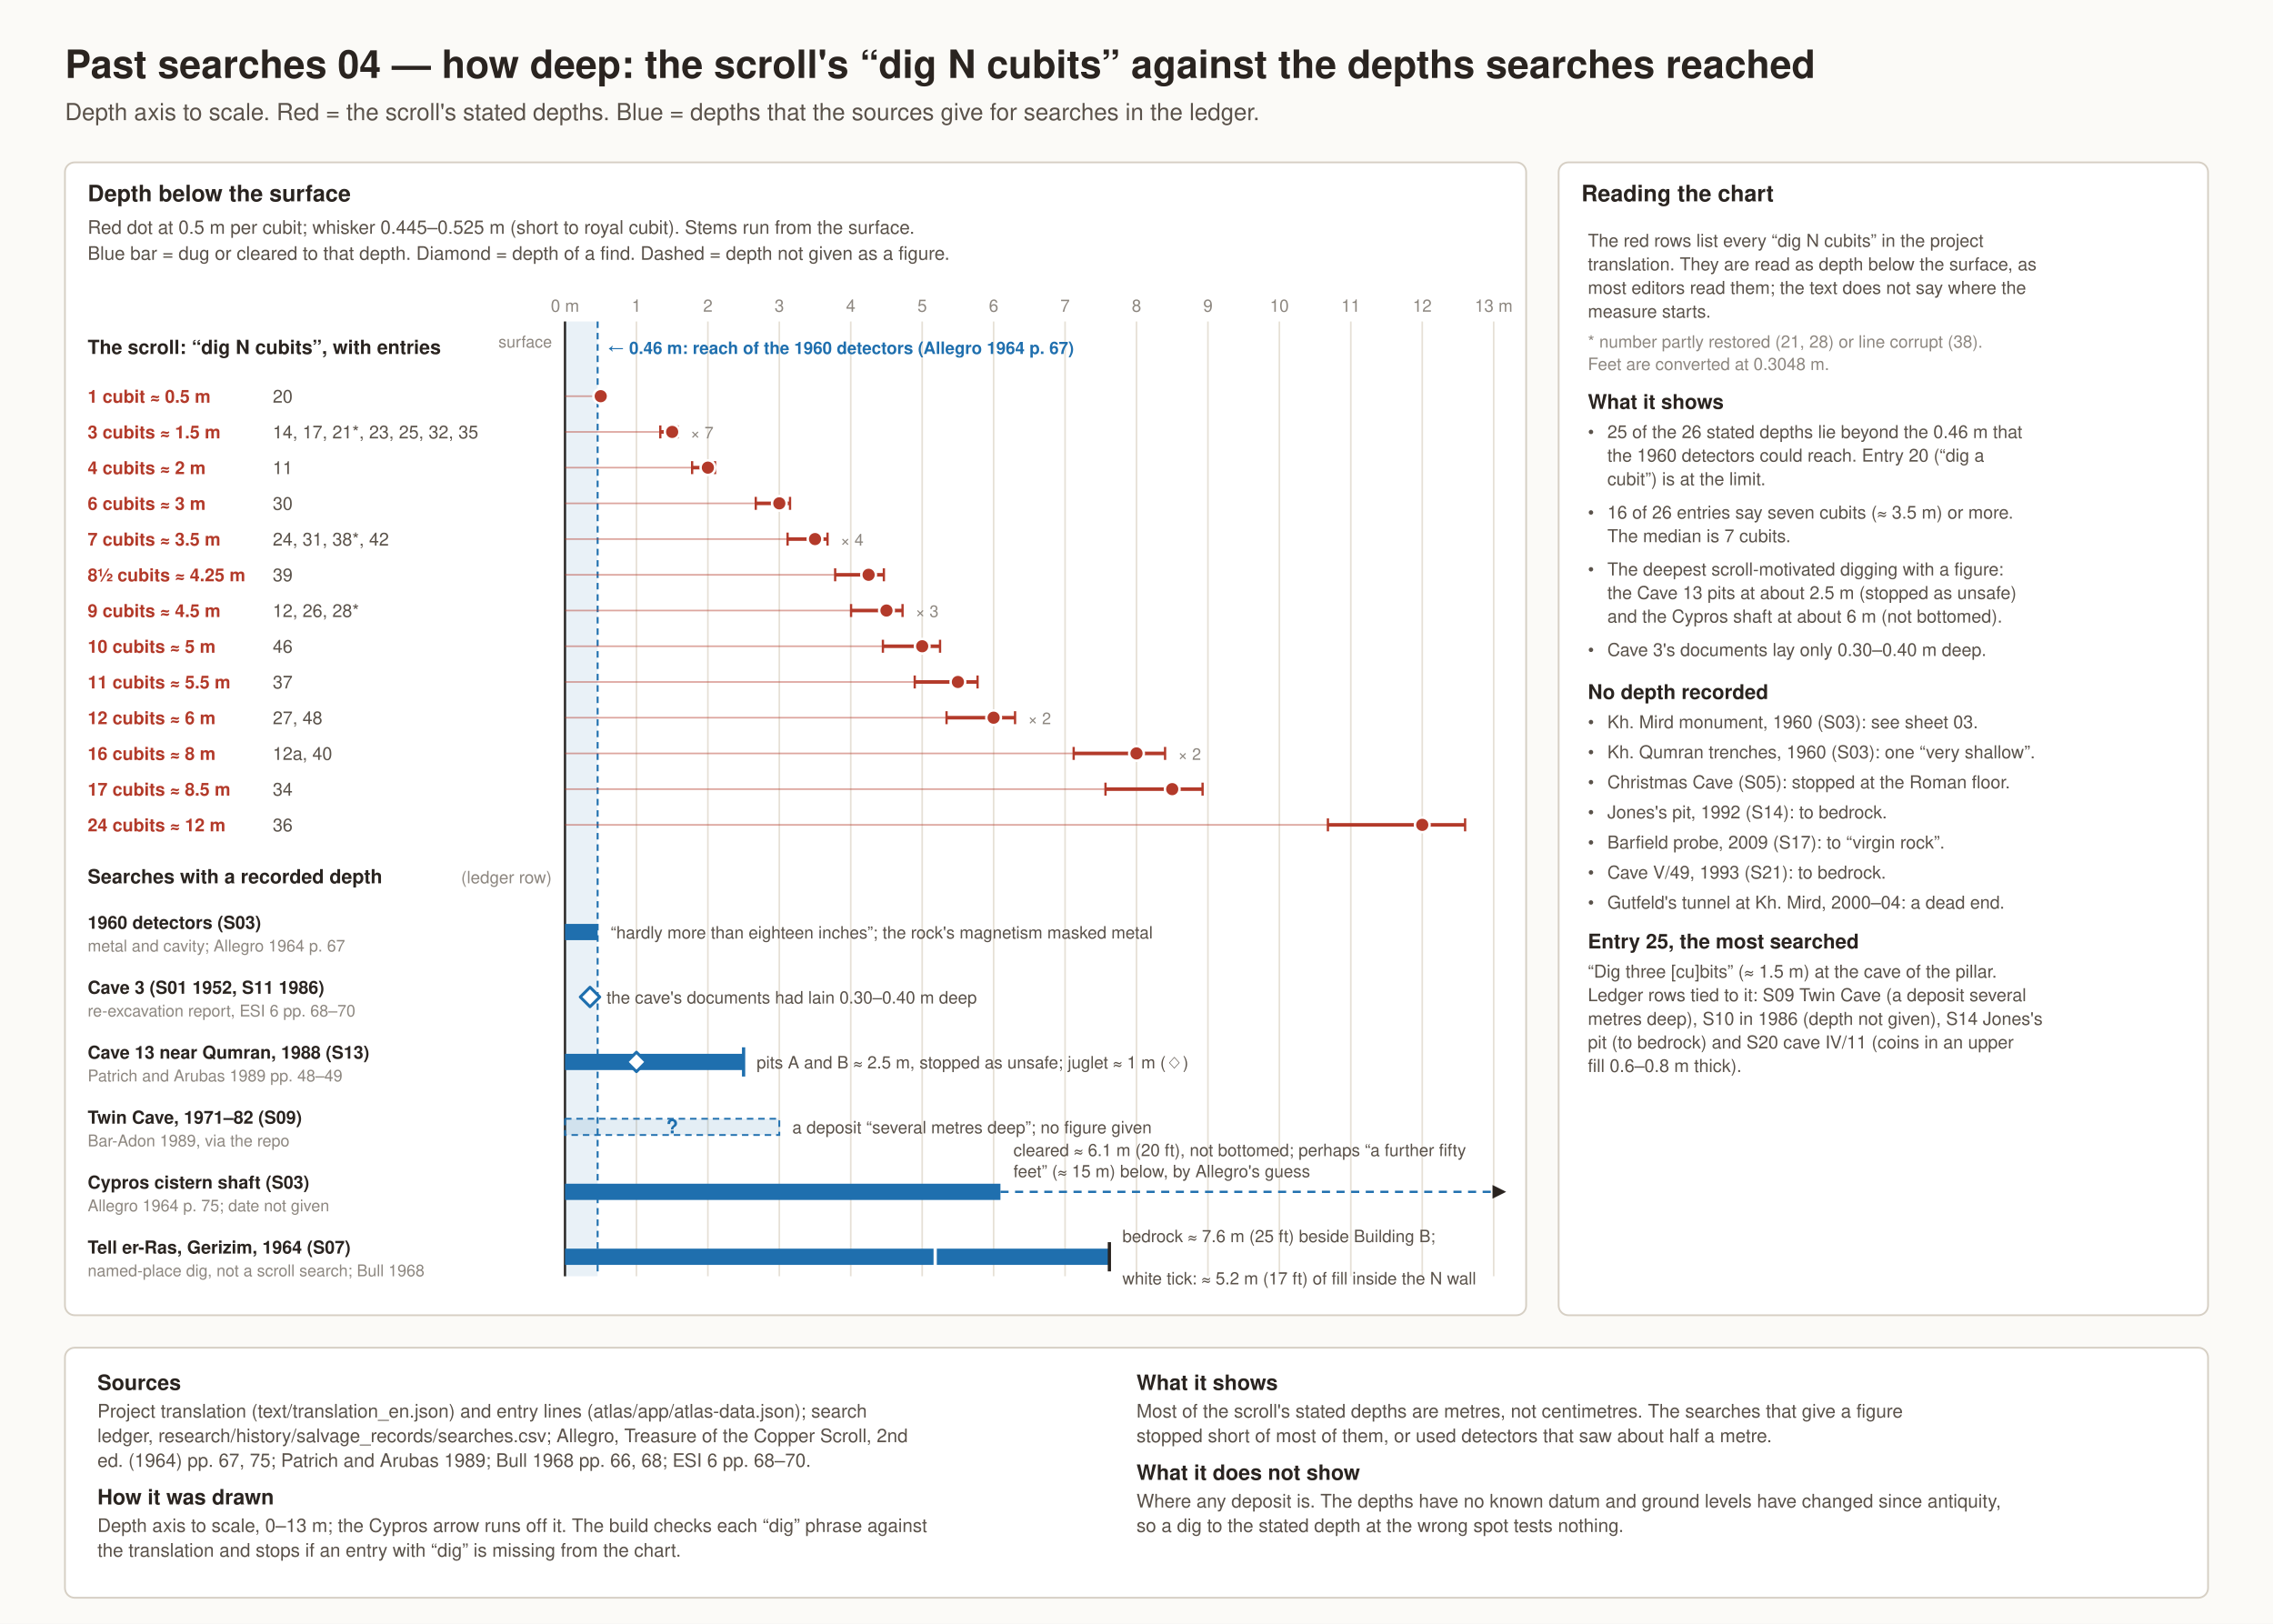
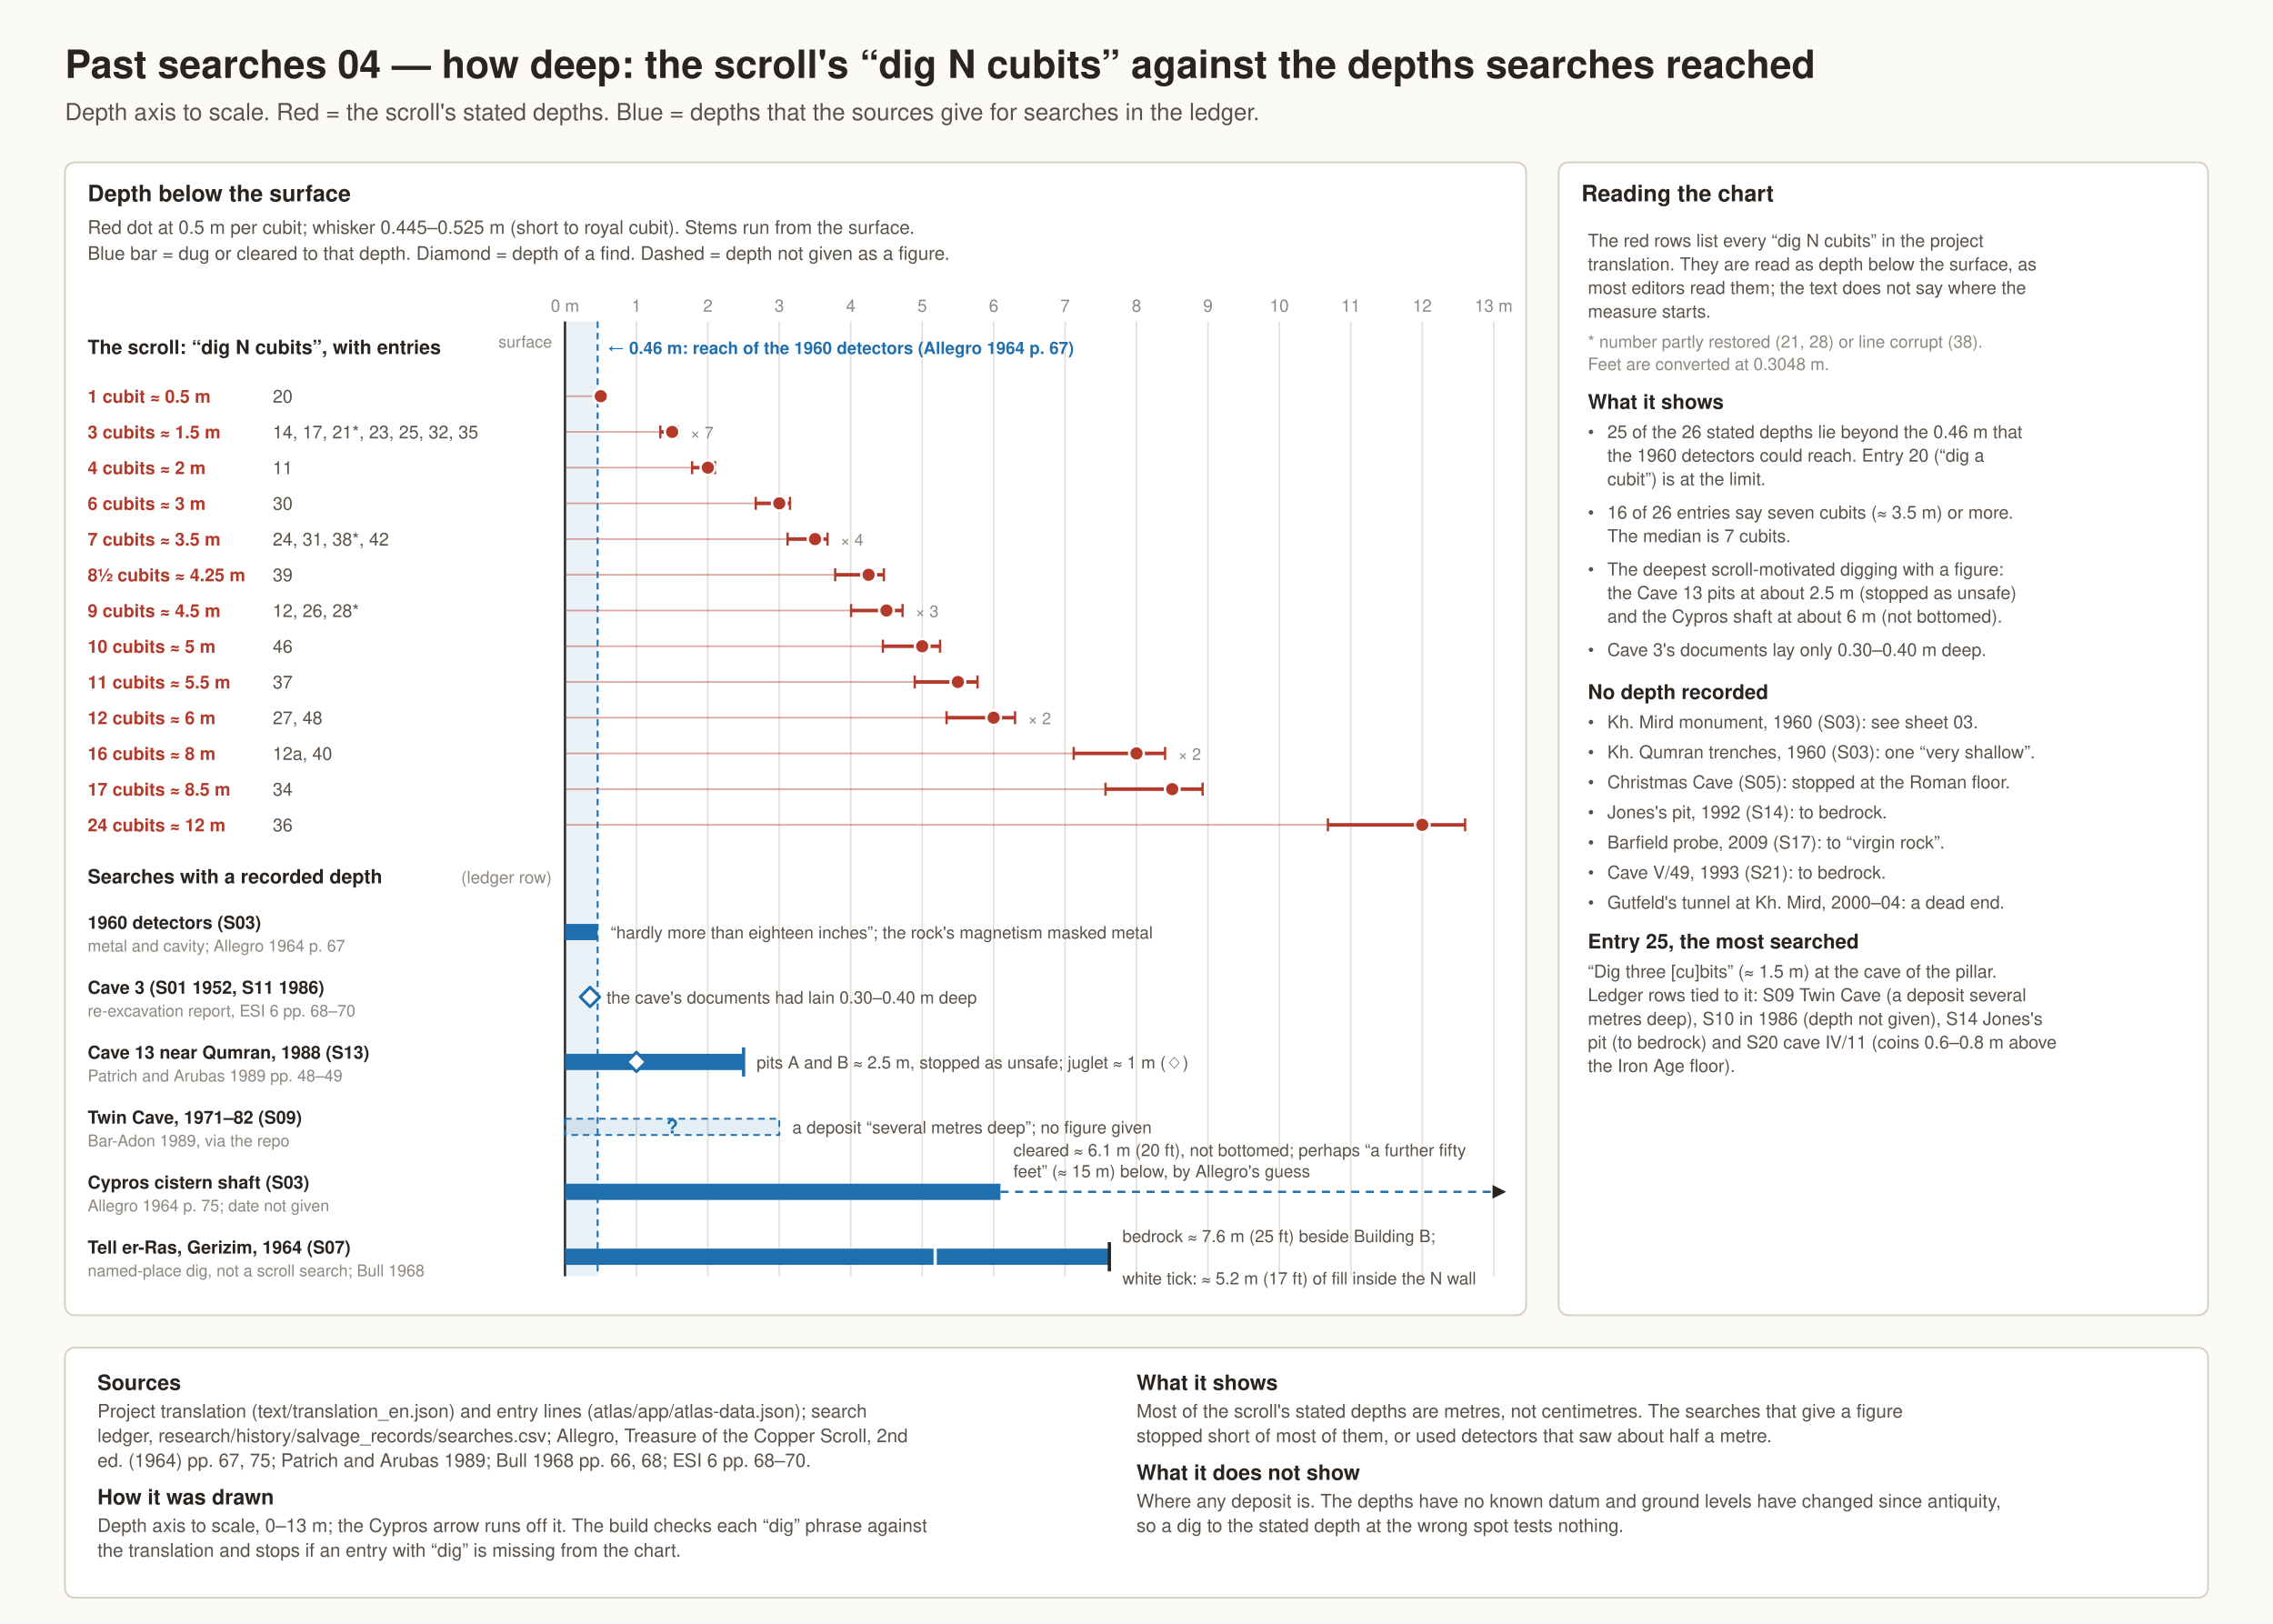
<svg xmlns="http://www.w3.org/2000/svg" viewBox="0 0 1400 1000" width="1400" height="1000" font-family="Helvetica Neue, Helvetica, Arial, DejaVu Sans, sans-serif">
  <defs>
    <marker id="ah-ink" viewBox="0 0 10 10" refX="8" refY="5" markerWidth="6" markerHeight="6" orient="auto-start-reverse">
      <path d="M0,0 L10,5 L0,10 z" fill="#2a2420" />
    </marker>
    <marker id="ah-ochre" viewBox="0 0 10 10" refX="8" refY="5" markerWidth="6" markerHeight="6" orient="auto-start-reverse">
      <path d="M0,0 L10,5 L0,10 z" fill="#8a5a17" />
    </marker>
    <marker id="ah-blue" viewBox="0 0 10 10" refX="8" refY="5" markerWidth="6" markerHeight="6" orient="auto-start-reverse">
      <path d="M0,0 L10,5 L0,10 z" fill="#245b82" />
    </marker>
    <marker id="ah-red" viewBox="0 0 10 10" refX="8" refY="5" markerWidth="6" markerHeight="6" orient="auto-start-reverse">
      <path d="M0,0 L10,5 L0,10 z" fill="#8e2e22" />
    </marker>
    <pattern id="hatch" width="4" height="4" patternUnits="userSpaceOnUse" patternTransform="rotate(45)">
      <rect width="4" height="4" fill="#efe3cf" />
      <line x1="0" y1="0" x2="0" y2="4" stroke="#8a5a17" stroke-width="1.2" />
    </pattern>
    <pattern id="rockfill" width="8" height="8" patternUnits="userSpaceOnUse">
      <rect width="8" height="8" fill="#e7dfd0" />
      <circle cx="2" cy="2" r="0.8" fill="#a49a8b" />
      <circle cx="6" cy="6" r="0.6" fill="#a49a8b" />
    </pattern>
    <pattern id="field" width="10" height="10" patternUnits="userSpaceOnUse">
      <rect width="10" height="10" fill="#eef1e4" />
      <line x1="0" y1="5" x2="10" y2="5" stroke="#b9c4a0" stroke-width="0.8" />
    </pattern>
    <pattern id="earth" width="6" height="6" patternUnits="userSpaceOnUse">
      <rect width="6" height="6" fill="#efe6d6" />
      <circle cx="3" cy="3" r="0.9" fill="#c9b897" />
    </pattern>
  </defs>
  <rect width="1400" height="1000" fill="#fbfaf7" />
  <text x="40.0" y="48.0" font-size="24" fill="#2a2420" font-weight="700">Past searches 04 — how deep: the scroll's “dig N cubits” against the depths searches reached</text>
  <text x="40.0" y="74.0" font-size="14.5" fill="#5a524a">Depth axis to scale. Red = the scroll's stated depths. Blue = depths that the sources give for searches in the ledger.</text>
  <rect x="40.0" y="100.0" width="900.0" height="710.0" fill="#ffffff" stroke="#d6cfc4" stroke-width="1.1" rx="6" />
  <text x="54.0" y="124.0" font-size="14" fill="#2a2420" font-weight="700">Depth below the surface</text>
  <text x="54.0" y="144.0" font-size="11.5" fill="#5a524a">Red dot at 0.5 m per cubit; whisker 0.445–0.525 m (short to royal cubit). Stems run from the surface.</text>
  <text x="54.0" y="160.0" font-size="11.5" fill="#5a524a">Blue bar = dug or cleared to that depth. Diamond = depth of a find. Dashed = depth not given as a figure.</text>
  <line x1="348.0" y1="198.0" x2="348.0" y2="786.0" stroke="#e6e0d6" stroke-width="1" />
  <text x="348.0" y="192.0" font-size="10.5" fill="#8d8780" text-anchor="middle">0 m</text>
  <line x1="392.0" y1="198.0" x2="392.0" y2="786.0" stroke="#e6e0d6" stroke-width="1" />
  <text x="392.0" y="192.0" font-size="10.5" fill="#8d8780" text-anchor="middle">1</text>
  <line x1="436.0" y1="198.0" x2="436.0" y2="786.0" stroke="#e6e0d6" stroke-width="1" />
  <text x="436.0" y="192.0" font-size="10.5" fill="#8d8780" text-anchor="middle">2</text>
  <line x1="480.0" y1="198.0" x2="480.0" y2="786.0" stroke="#e6e0d6" stroke-width="1" />
  <text x="480.0" y="192.0" font-size="10.5" fill="#8d8780" text-anchor="middle">3</text>
  <line x1="524.0" y1="198.0" x2="524.0" y2="786.0" stroke="#e6e0d6" stroke-width="1" />
  <text x="524.0" y="192.0" font-size="10.5" fill="#8d8780" text-anchor="middle">4</text>
  <line x1="568.0" y1="198.0" x2="568.0" y2="786.0" stroke="#e6e0d6" stroke-width="1" />
  <text x="568.0" y="192.0" font-size="10.5" fill="#8d8780" text-anchor="middle">5</text>
  <line x1="612.0" y1="198.0" x2="612.0" y2="786.0" stroke="#e6e0d6" stroke-width="1" />
  <text x="612.0" y="192.0" font-size="10.5" fill="#8d8780" text-anchor="middle">6</text>
  <line x1="656.0" y1="198.0" x2="656.0" y2="786.0" stroke="#e6e0d6" stroke-width="1" />
  <text x="656.0" y="192.0" font-size="10.5" fill="#8d8780" text-anchor="middle">7</text>
  <line x1="700.0" y1="198.0" x2="700.0" y2="786.0" stroke="#e6e0d6" stroke-width="1" />
  <text x="700.0" y="192.0" font-size="10.5" fill="#8d8780" text-anchor="middle">8</text>
  <line x1="744.0" y1="198.0" x2="744.0" y2="786.0" stroke="#e6e0d6" stroke-width="1" />
  <text x="744.0" y="192.0" font-size="10.5" fill="#8d8780" text-anchor="middle">9</text>
  <line x1="788.0" y1="198.0" x2="788.0" y2="786.0" stroke="#e6e0d6" stroke-width="1" />
  <text x="788.0" y="192.0" font-size="10.5" fill="#8d8780" text-anchor="middle">10</text>
  <line x1="832.0" y1="198.0" x2="832.0" y2="786.0" stroke="#e6e0d6" stroke-width="1" />
  <text x="832.0" y="192.0" font-size="10.5" fill="#8d8780" text-anchor="middle">11</text>
  <line x1="876.0" y1="198.0" x2="876.0" y2="786.0" stroke="#e6e0d6" stroke-width="1" />
  <text x="876.0" y="192.0" font-size="10.5" fill="#8d8780" text-anchor="middle">12</text>
  <line x1="920.0" y1="198.0" x2="920.0" y2="786.0" stroke="#e6e0d6" stroke-width="1" />
  <text x="920.0" y="192.0" font-size="10.5" fill="#8d8780" text-anchor="middle">13 m</text>
  <line x1="348.0" y1="198.0" x2="348.0" y2="786.0" stroke="#2a2420" stroke-width="1.4" />
  <text x="340.0" y="214.0" font-size="10" fill="#8d8780" text-anchor="end">surface</text>
  <rect x="348.0" y="198.0" width="20.1" height="588.0" fill="#1f6fae" stroke="none" stroke-width="1.0" fill-opacity="0.1" />
  <line x1="368.1" y1="198.0" x2="368.1" y2="786.0" stroke="#1f6fae" stroke-width="1.2" stroke-dasharray="4 3" />
  <text x="54.0" y="218.0" font-size="12" fill="#2a2420" font-weight="700">The scroll: “dig N cubits”, with entries</text>
  <text x="374.1" y="218.0" font-size="10.5" fill="#1f6fae" font-weight="600">← 0.46 m: reach of the 1960 detectors (Allegro 1964 p. 67)</text>
  <text x="54.0" y="248.0" font-size="11" fill="#b33a2a" font-weight="600">1 cubit ≈ 0.5 m</text>
  <text x="168.0" y="248.0" font-size="11" fill="#5a524a">20</text>
  <line x1="348.0" y1="244.0" x2="370.0" y2="244.0" stroke="#b33a2a" stroke-width="1" opacity="0.45" />
  <line x1="367.6" y1="244.0" x2="371.1" y2="244.0" stroke="#b33a2a" stroke-width="2.2" />
  <line x1="367.6" y1="240.0" x2="367.6" y2="248.0" stroke="#b33a2a" stroke-width="1.4" />
  <line x1="371.1" y1="240.0" x2="371.1" y2="248.0" stroke="#b33a2a" stroke-width="1.4" />
  <circle cx="370.0" cy="244.0" r="4.5" fill="#b33a2a" stroke="#ffffff" stroke-width="1.5" />
  <text x="54.0" y="270.0" font-size="11" fill="#b33a2a" font-weight="600">3 cubits ≈ 1.5 m</text>
  <text x="168.0" y="270.0" font-size="11" fill="#5a524a">14, 17, 21*, 23, 25, 32, 35</text>
  <line x1="348.0" y1="266.0" x2="414.0" y2="266.0" stroke="#b33a2a" stroke-width="1" opacity="0.45" />
  <line x1="406.7" y1="266.0" x2="417.3" y2="266.0" stroke="#b33a2a" stroke-width="2.2" />
  <line x1="406.7" y1="262.0" x2="406.7" y2="270.0" stroke="#b33a2a" stroke-width="1.4" />
  <line x1="417.3" y1="262.0" x2="417.3" y2="270.0" stroke="#b33a2a" stroke-width="1.4" />
  <circle cx="414.0" cy="266.0" r="4.5" fill="#b33a2a" stroke="#ffffff" stroke-width="1.5" />
  <text x="425.3" y="270.0" font-size="10" fill="#8d8780">× 7</text>
  <text x="54.0" y="292.0" font-size="11" fill="#b33a2a" font-weight="600">4 cubits ≈ 2 m</text>
  <text x="168.0" y="292.0" font-size="11" fill="#5a524a">11</text>
  <line x1="348.0" y1="288.0" x2="436.0" y2="288.0" stroke="#b33a2a" stroke-width="1" opacity="0.45" />
  <line x1="426.3" y1="288.0" x2="440.4" y2="288.0" stroke="#b33a2a" stroke-width="2.2" />
  <line x1="426.3" y1="284.0" x2="426.3" y2="292.0" stroke="#b33a2a" stroke-width="1.4" />
  <line x1="440.4" y1="284.0" x2="440.4" y2="292.0" stroke="#b33a2a" stroke-width="1.4" />
  <circle cx="436.0" cy="288.0" r="4.5" fill="#b33a2a" stroke="#ffffff" stroke-width="1.5" />
  <text x="54.0" y="314.0" font-size="11" fill="#b33a2a" font-weight="600">6 cubits ≈ 3 m</text>
  <text x="168.0" y="314.0" font-size="11" fill="#5a524a">30</text>
  <line x1="348.0" y1="310.0" x2="480.0" y2="310.0" stroke="#b33a2a" stroke-width="1" opacity="0.45" />
  <line x1="465.5" y1="310.0" x2="486.6" y2="310.0" stroke="#b33a2a" stroke-width="2.2" />
  <line x1="465.5" y1="306.0" x2="465.5" y2="314.0" stroke="#b33a2a" stroke-width="1.4" />
  <line x1="486.6" y1="306.0" x2="486.6" y2="314.0" stroke="#b33a2a" stroke-width="1.4" />
  <circle cx="480.0" cy="310.0" r="4.5" fill="#b33a2a" stroke="#ffffff" stroke-width="1.5" />
  <text x="54.0" y="336.0" font-size="11" fill="#b33a2a" font-weight="600">7 cubits ≈ 3.5 m</text>
  <text x="168.0" y="336.0" font-size="11" fill="#5a524a">24, 31, 38*, 42</text>
  <line x1="348.0" y1="332.0" x2="502.0" y2="332.0" stroke="#b33a2a" stroke-width="1" opacity="0.45" />
  <line x1="485.1" y1="332.0" x2="509.7" y2="332.0" stroke="#b33a2a" stroke-width="2.2" />
  <line x1="485.1" y1="328.0" x2="485.1" y2="336.0" stroke="#b33a2a" stroke-width="1.4" />
  <line x1="509.7" y1="328.0" x2="509.7" y2="336.0" stroke="#b33a2a" stroke-width="1.4" />
  <circle cx="502.0" cy="332.0" r="4.5" fill="#b33a2a" stroke="#ffffff" stroke-width="1.5" />
  <text x="517.7" y="336.0" font-size="10" fill="#8d8780">× 4</text>
  <text x="54.0" y="358.0" font-size="11" fill="#b33a2a" font-weight="600">8½ cubits ≈ 4.25 m</text>
  <text x="168.0" y="358.0" font-size="11" fill="#5a524a">39</text>
  <line x1="348.0" y1="354.0" x2="535.0" y2="354.0" stroke="#b33a2a" stroke-width="1" opacity="0.45" />
  <line x1="514.4" y1="354.0" x2="544.4" y2="354.0" stroke="#b33a2a" stroke-width="2.2" />
  <line x1="514.4" y1="350.0" x2="514.4" y2="358.0" stroke="#b33a2a" stroke-width="1.4" />
  <line x1="544.4" y1="350.0" x2="544.4" y2="358.0" stroke="#b33a2a" stroke-width="1.4" />
  <circle cx="535.0" cy="354.0" r="4.5" fill="#b33a2a" stroke="#ffffff" stroke-width="1.5" />
  <text x="54.0" y="380.0" font-size="11" fill="#b33a2a" font-weight="600">9 cubits ≈ 4.5 m</text>
  <text x="168.0" y="380.0" font-size="11" fill="#5a524a">12, 26, 28*</text>
  <line x1="348.0" y1="376.0" x2="546.0" y2="376.0" stroke="#b33a2a" stroke-width="1" opacity="0.45" />
  <line x1="524.2" y1="376.0" x2="555.9" y2="376.0" stroke="#b33a2a" stroke-width="2.2" />
  <line x1="524.2" y1="372.0" x2="524.2" y2="380.0" stroke="#b33a2a" stroke-width="1.4" />
  <line x1="555.9" y1="372.0" x2="555.9" y2="380.0" stroke="#b33a2a" stroke-width="1.4" />
  <circle cx="546.0" cy="376.0" r="4.5" fill="#b33a2a" stroke="#ffffff" stroke-width="1.5" />
  <text x="563.9" y="380.0" font-size="10" fill="#8d8780">× 3</text>
  <text x="54.0" y="402.0" font-size="11" fill="#b33a2a" font-weight="600">10 cubits ≈ 5 m</text>
  <text x="168.0" y="402.0" font-size="11" fill="#5a524a">46</text>
  <line x1="348.0" y1="398.0" x2="568.0" y2="398.0" stroke="#b33a2a" stroke-width="1" opacity="0.45" />
  <line x1="543.8" y1="398.0" x2="579.0" y2="398.0" stroke="#b33a2a" stroke-width="2.2" />
  <line x1="543.8" y1="394.0" x2="543.8" y2="402.0" stroke="#b33a2a" stroke-width="1.4" />
  <line x1="579.0" y1="394.0" x2="579.0" y2="402.0" stroke="#b33a2a" stroke-width="1.4" />
  <circle cx="568.0" cy="398.0" r="4.5" fill="#b33a2a" stroke="#ffffff" stroke-width="1.5" />
  <text x="54.0" y="424.0" font-size="11" fill="#b33a2a" font-weight="600">11 cubits ≈ 5.5 m</text>
  <text x="168.0" y="424.0" font-size="11" fill="#5a524a">37</text>
  <line x1="348.0" y1="420.0" x2="590.0" y2="420.0" stroke="#b33a2a" stroke-width="1" opacity="0.45" />
  <line x1="563.4" y1="420.0" x2="602.1" y2="420.0" stroke="#b33a2a" stroke-width="2.2" />
  <line x1="563.4" y1="416.0" x2="563.4" y2="424.0" stroke="#b33a2a" stroke-width="1.4" />
  <line x1="602.1" y1="416.0" x2="602.1" y2="424.0" stroke="#b33a2a" stroke-width="1.4" />
  <circle cx="590.0" cy="420.0" r="4.5" fill="#b33a2a" stroke="#ffffff" stroke-width="1.5" />
  <text x="54.0" y="446.0" font-size="11" fill="#b33a2a" font-weight="600">12 cubits ≈ 6 m</text>
  <text x="168.0" y="446.0" font-size="11" fill="#5a524a">27, 48</text>
  <line x1="348.0" y1="442.0" x2="612.0" y2="442.0" stroke="#b33a2a" stroke-width="1" opacity="0.45" />
  <line x1="583.0" y1="442.0" x2="625.2" y2="442.0" stroke="#b33a2a" stroke-width="2.2" />
  <line x1="583.0" y1="438.0" x2="583.0" y2="446.0" stroke="#b33a2a" stroke-width="1.4" />
  <line x1="625.2" y1="438.0" x2="625.2" y2="446.0" stroke="#b33a2a" stroke-width="1.4" />
  <circle cx="612.0" cy="442.0" r="4.5" fill="#b33a2a" stroke="#ffffff" stroke-width="1.5" />
  <text x="633.2" y="446.0" font-size="10" fill="#8d8780">× 2</text>
  <text x="54.0" y="468.0" font-size="11" fill="#b33a2a" font-weight="600">16 cubits ≈ 8 m</text>
  <text x="168.0" y="468.0" font-size="11" fill="#5a524a">12a, 40</text>
  <line x1="348.0" y1="464.0" x2="700.0" y2="464.0" stroke="#b33a2a" stroke-width="1" opacity="0.45" />
  <line x1="661.3" y1="464.0" x2="717.6" y2="464.0" stroke="#b33a2a" stroke-width="2.2" />
  <line x1="661.3" y1="460.0" x2="661.3" y2="468.0" stroke="#b33a2a" stroke-width="1.4" />
  <line x1="717.6" y1="460.0" x2="717.6" y2="468.0" stroke="#b33a2a" stroke-width="1.4" />
  <circle cx="700.0" cy="464.0" r="4.5" fill="#b33a2a" stroke="#ffffff" stroke-width="1.5" />
  <text x="725.6" y="468.0" font-size="10" fill="#8d8780">× 2</text>
  <text x="54.0" y="490.0" font-size="11" fill="#b33a2a" font-weight="600">17 cubits ≈ 8.5 m</text>
  <text x="168.0" y="490.0" font-size="11" fill="#5a524a">34</text>
  <line x1="348.0" y1="486.0" x2="722.0" y2="486.0" stroke="#b33a2a" stroke-width="1" opacity="0.45" />
  <line x1="680.9" y1="486.0" x2="740.7" y2="486.0" stroke="#b33a2a" stroke-width="2.2" />
  <line x1="680.9" y1="482.0" x2="680.9" y2="490.0" stroke="#b33a2a" stroke-width="1.4" />
  <line x1="740.7" y1="482.0" x2="740.7" y2="490.0" stroke="#b33a2a" stroke-width="1.4" />
  <circle cx="722.0" cy="486.0" r="4.5" fill="#b33a2a" stroke="#ffffff" stroke-width="1.5" />
  <text x="54.0" y="512.0" font-size="11" fill="#b33a2a" font-weight="600">24 cubits ≈ 12 m</text>
  <text x="168.0" y="512.0" font-size="11" fill="#5a524a">36</text>
  <line x1="348.0" y1="508.0" x2="876.0" y2="508.0" stroke="#b33a2a" stroke-width="1" opacity="0.45" />
  <line x1="817.9" y1="508.0" x2="902.4" y2="508.0" stroke="#b33a2a" stroke-width="2.2" />
  <line x1="817.9" y1="504.0" x2="817.9" y2="512.0" stroke="#b33a2a" stroke-width="1.4" />
  <line x1="902.4" y1="504.0" x2="902.4" y2="512.0" stroke="#b33a2a" stroke-width="1.4" />
  <circle cx="876.0" cy="508.0" r="4.5" fill="#b33a2a" stroke="#ffffff" stroke-width="1.5" />
  <text x="54.0" y="544.0" font-size="12" fill="#2a2420" font-weight="700">Searches with a recorded depth</text>
  <text x="284.0" y="544.0" font-size="10.5" fill="#8d8780">(ledger row)</text>
  <text x="54.0" y="572.0" font-size="11" fill="#2a2420" font-weight="600">1960 detectors (S03)</text>
  <text x="54.0" y="586.0" font-size="10" fill="#8d8780">metal and cavity; Allegro 1964 p. 67</text>
  <rect x="348.0" y="569.0" width="20.1" height="10.0" fill="#1f6fae" stroke="none" stroke-width="1.0" />
  <text x="376.1" y="578.0" font-size="10.5" fill="#5a524a">“hardly more than eighteen inches”; the rock's magnetism masked metal</text>
  <text x="54.0" y="612.0" font-size="11" fill="#2a2420" font-weight="600">Cave 3 (S01 1952, S11 1986)</text>
  <text x="54.0" y="626.0" font-size="10" fill="#8d8780">re-excavation report, ESI 6 pp. 68–70</text>
  <line x1="361.2" y1="614.0" x2="365.6" y2="614.0" stroke="#1f6fae" stroke-width="4" />
  <path d="M363.4,608 L369.4,614 L363.4,620 L357.4,614 Z" fill="#ffffff" stroke="#1f6fae" stroke-width="1.8" stroke-linejoin="round" />
  <text x="373.6" y="618.0" font-size="10.5" fill="#5a524a">the cave's documents had lain 0.30–0.40 m deep</text>
  <text x="54.0" y="652.0" font-size="11" fill="#2a2420" font-weight="600">Cave 13 near Qumran, 1988 (S13)</text>
  <text x="54.0" y="666.0" font-size="10" fill="#8d8780">Patrich and Arubas 1989 pp. 48–49</text>
  <rect x="348.0" y="649.0" width="110.0" height="10.0" fill="#1f6fae" stroke="none" stroke-width="1.0" />
  <line x1="458.0" y1="645.0" x2="458.0" y2="663.0" stroke="#1f6fae" stroke-width="2" />
  <path d="M392.0,648 L398.0,654 L392.0,660 L386.0,654 Z" fill="#ffffff" stroke="#1f6fae" stroke-width="1.8" stroke-linejoin="round" />
  <text x="466.0" y="658.0" font-size="10.5" fill="#5a524a">pits A and B ≈ 2.5 m, stopped as unsafe; juglet ≈ 1 m (◇)</text>
  <text x="54.0" y="692.0" font-size="11" fill="#2a2420" font-weight="600">Twin Cave, 1971–82 (S09)</text>
  <text x="54.0" y="706.0" font-size="10" fill="#8d8780">Bar-Adon 1989, via the repo</text>
  <rect x="348.0" y="689.0" width="132.0" height="10.0" fill="#1f6fae" stroke="#1f6fae" stroke-width="1.1" stroke-dasharray="4 3" fill-opacity="0.12" />
  <text x="414.0" y="698.0" font-size="12" fill="#1f6fae" font-weight="700" text-anchor="middle">?</text>
  <text x="488.0" y="698.0" font-size="10.5" fill="#5a524a">a deposit “several metres deep”; no figure given</text>
  <text x="54.0" y="732.0" font-size="11" fill="#2a2420" font-weight="600">Cypros cistern shaft (S03)</text>
  <text x="54.0" y="746.0" font-size="10" fill="#8d8780">Allegro 1964 p. 75; date not given</text>
  <rect x="348.0" y="729.0" width="268.2" height="10.0" fill="#1f6fae" stroke="none" stroke-width="1.0" />
  <line x1="616.2" y1="734.0" x2="926.0" y2="734.0" stroke="#1f6fae" stroke-width="1.4" stroke-dasharray="5 4" marker-end="url(#ah-ink)" />
  <text x="624.2" y="712.0" font-size="10.5" fill="#5a524a">cleared ≈ 6.1 m (20 ft), not bottomed; perhaps “a further fifty</text>
  <text x="624.2" y="725.0" font-size="10.5" fill="#5a524a">feet” (≈ 15 m) below, by Allegro's guess</text>
  <text x="54.0" y="772.0" font-size="11" fill="#2a2420" font-weight="600">Tell er-Ras, Gerizim, 1964 (S07)</text>
  <text x="54.0" y="786.0" font-size="10" fill="#8d8780">named-place dig, not a scroll search; Bull 1968</text>
  <rect x="348.0" y="769.0" width="335.3" height="10.0" fill="#1f6fae" stroke="none" stroke-width="1.0" />
  <line x1="683.3" y1="765.0" x2="683.3" y2="783.0" stroke="#2a2420" stroke-width="2" />
  <line x1="576.0" y1="765.0" x2="576.0" y2="783.0" stroke="#ffffff" stroke-width="2" />
  <text x="691.3" y="765.0" font-size="10.5" fill="#5a524a">bedrock ≈ 7.6 m (25 ft) beside Building B;</text>
  <text x="691.3" y="791.0" font-size="10.5" fill="#5a524a">white tick: ≈ 5.2 m (17 ft) of fill inside the N wall</text>
  <rect x="960.0" y="100.0" width="400.0" height="710.0" fill="#ffffff" stroke="#d6cfc4" stroke-width="1.1" rx="6" />
  <text x="974.0" y="124.0" font-size="14" fill="#2a2420" font-weight="700">Reading the chart</text>
  <text x="978.0" y="152.0" font-size="11" fill="#5a524a">The red rows list every “dig N cubits” in the project</text>
  <text x="978.0" y="166.5" font-size="11" fill="#5a524a">translation. They are read as depth below the surface, as</text>
  <text x="978.0" y="181.0" font-size="11" fill="#5a524a">most editors read them; the text does not say where the</text>
  <text x="978.0" y="195.6" font-size="11" fill="#5a524a">measure starts.</text>
  <text x="978.0" y="214.1" font-size="10.5" fill="#8d8780">* number partly restored (21, 28) or line corrupt (38).</text>
  <text x="978.0" y="227.9" font-size="10.5" fill="#8d8780">Feet are converted at 0.3048 m.</text>
  <text x="978.0" y="251.8" font-size="12.5" fill="#2a2420" font-weight="700">What it shows</text>
  <text x="978.0" y="269.8" font-size="11" fill="#5a524a">•</text>
  <text x="990.0" y="269.8" font-size="11" fill="#5a524a">25 of the 26 stated depths lie beyond the 0.46 m that</text>
  <text x="990.0" y="284.3" font-size="11" fill="#5a524a">the 1960 detectors could reach. Entry 20 (“dig a</text>
  <text x="990.0" y="298.8" font-size="11" fill="#5a524a">cubit”) is at the limit.</text>
  <text x="978.0" y="319.4" font-size="11" fill="#5a524a">•</text>
  <text x="990.0" y="319.4" font-size="11" fill="#5a524a">16 of 26 entries say seven cubits (≈ 3.5 m) or more.</text>
  <text x="990.0" y="333.9" font-size="11" fill="#5a524a">The median is 7 cubits.</text>
  <text x="978.0" y="354.4" font-size="11" fill="#5a524a">•</text>
  <text x="990.0" y="354.4" font-size="11" fill="#5a524a">The deepest scroll-motivated digging with a figure:</text>
  <text x="990.0" y="368.9" font-size="11" fill="#5a524a">the Cave 13 pits at about 2.5 m (stopped as unsafe)</text>
  <text x="990.0" y="383.4" font-size="11" fill="#5a524a">and the Cypros shaft at about 6 m (not bottomed).</text>
  <text x="978.0" y="404.0" font-size="11" fill="#5a524a">•</text>
  <text x="990.0" y="404.0" font-size="11" fill="#5a524a">Cave 3's documents lay only 0.30–0.40 m deep.</text>
  <text x="978.0" y="430.5" font-size="12.5" fill="#2a2420" font-weight="700">No depth recorded</text>
  <text x="978.0" y="448.5" font-size="11" fill="#5a524a">•</text>
  <text x="990.0" y="448.5" font-size="11" fill="#5a524a">Kh. Mird monument, 1960 (S03): see sheet 03.</text>
  <text x="978.0" y="467.0" font-size="11" fill="#5a524a">•</text>
  <text x="990.0" y="467.0" font-size="11" fill="#5a524a">Kh. Qumran trenches, 1960 (S03): one “very shallow”.</text>
  <text x="978.0" y="485.5" font-size="11" fill="#5a524a">•</text>
  <text x="990.0" y="485.5" font-size="11" fill="#5a524a">Christmas Cave (S05): stopped at the Roman floor.</text>
  <text x="978.0" y="504.0" font-size="11" fill="#5a524a">•</text>
  <text x="990.0" y="504.0" font-size="11" fill="#5a524a">Jones's pit, 1992 (S14): to bedrock.</text>
  <text x="978.0" y="522.6" font-size="11" fill="#5a524a">•</text>
  <text x="990.0" y="522.6" font-size="11" fill="#5a524a">Barfield probe, 2009 (S17): to “virgin rock”.</text>
  <text x="978.0" y="541.1" font-size="11" fill="#5a524a">•</text>
  <text x="990.0" y="541.1" font-size="11" fill="#5a524a">Cave V/49, 1993 (S21): to bedrock.</text>
  <text x="978.0" y="559.6" font-size="11" fill="#5a524a">•</text>
  <text x="990.0" y="559.6" font-size="11" fill="#5a524a">Gutfeld's tunnel at Kh. Mird, 2000–04: a dead end.</text>
  <text x="978.0" y="584.1" font-size="12.5" fill="#2a2420" font-weight="700">Entry 25, the most searched</text>
  <text x="978.0" y="602.1" font-size="11" fill="#5a524a">“Dig three [cu]bits” (≈ 1.5 m) at the cave of the pillar.</text>
  <text x="978.0" y="616.6" font-size="11" fill="#5a524a">Ledger rows tied to it: S09 Twin Cave (a deposit several</text>
  <text x="978.0" y="631.2" font-size="11" fill="#5a524a">metres deep), S10 in 1986 (depth not given), S14 Jones's</text>
-   <text x="978.0" y="645.7" font-size="11" fill="#5a524a">pit (to bedrock) and S20 cave IV/11 (coins in an upper</text>
-   <text x="978.0" y="660.2" font-size="11" fill="#5a524a">fill 0.6–0.8 m thick).</text>
+   <text x="978.0" y="645.7" font-size="11" fill="#5a524a">pit (to bedrock) and S20 cave IV/11 (coins 0.6–0.8 m above</text>
+   <text x="978.0" y="660.2" font-size="11" fill="#5a524a">the Iron Age floor).</text>
  <rect x="40.0" y="830.0" width="1320.0" height="154.0" fill="#ffffff" stroke="#d6cfc4" stroke-width="1.1" rx="6" />
  <text x="60.0" y="856.0" font-size="13" fill="#2a2420" font-weight="700">Sources</text>
  <text x="60.0" y="873.0" font-size="11.5" fill="#5a524a">Project translation (text/translation_en.json) and entry lines (atlas/app/atlas-data.json); search</text>
  <text x="60.0" y="888.2" font-size="11.5" fill="#5a524a">ledger, research/history/salvage_records/searches.csv; Allegro, Treasure of the Copper Scroll, 2nd</text>
  <text x="60.0" y="903.4" font-size="11.5" fill="#5a524a">ed. (1964) pp. 67, 75; Patrich and Arubas 1989; Bull 1968 pp. 66, 68; ESI 6 pp. 68–70.</text>
  <text x="60.0" y="926.5" font-size="13" fill="#2a2420" font-weight="700">How it was drawn</text>
  <text x="60.0" y="943.5" font-size="11.5" fill="#5a524a">Depth axis to scale, 0–13 m; the Cypros arrow runs off it. The build checks each “dig” phrase against</text>
  <text x="60.0" y="958.7" font-size="11.5" fill="#5a524a">the translation and stops if an entry with “dig” is missing from the chart.</text>
  <text x="700.0" y="856.0" font-size="13" fill="#2a2420" font-weight="700">What it shows</text>
  <text x="700.0" y="873.0" font-size="11.5" fill="#5a524a">Most of the scroll's stated depths are metres, not centimetres. The searches that give a figure</text>
  <text x="700.0" y="888.2" font-size="11.5" fill="#5a524a">stopped short of most of them, or used detectors that saw about half a metre.</text>
  <text x="700.0" y="911.4" font-size="13" fill="#2a2420" font-weight="700">What it does not show</text>
  <text x="700.0" y="928.4" font-size="11.5" fill="#5a524a">Where any deposit is. The depths have no known datum and ground levels have changed since antiquity,</text>
  <text x="700.0" y="943.5" font-size="11.5" fill="#5a524a">so a dig to the stated depth at the wrong spot tests nothing.</text>
</svg>
